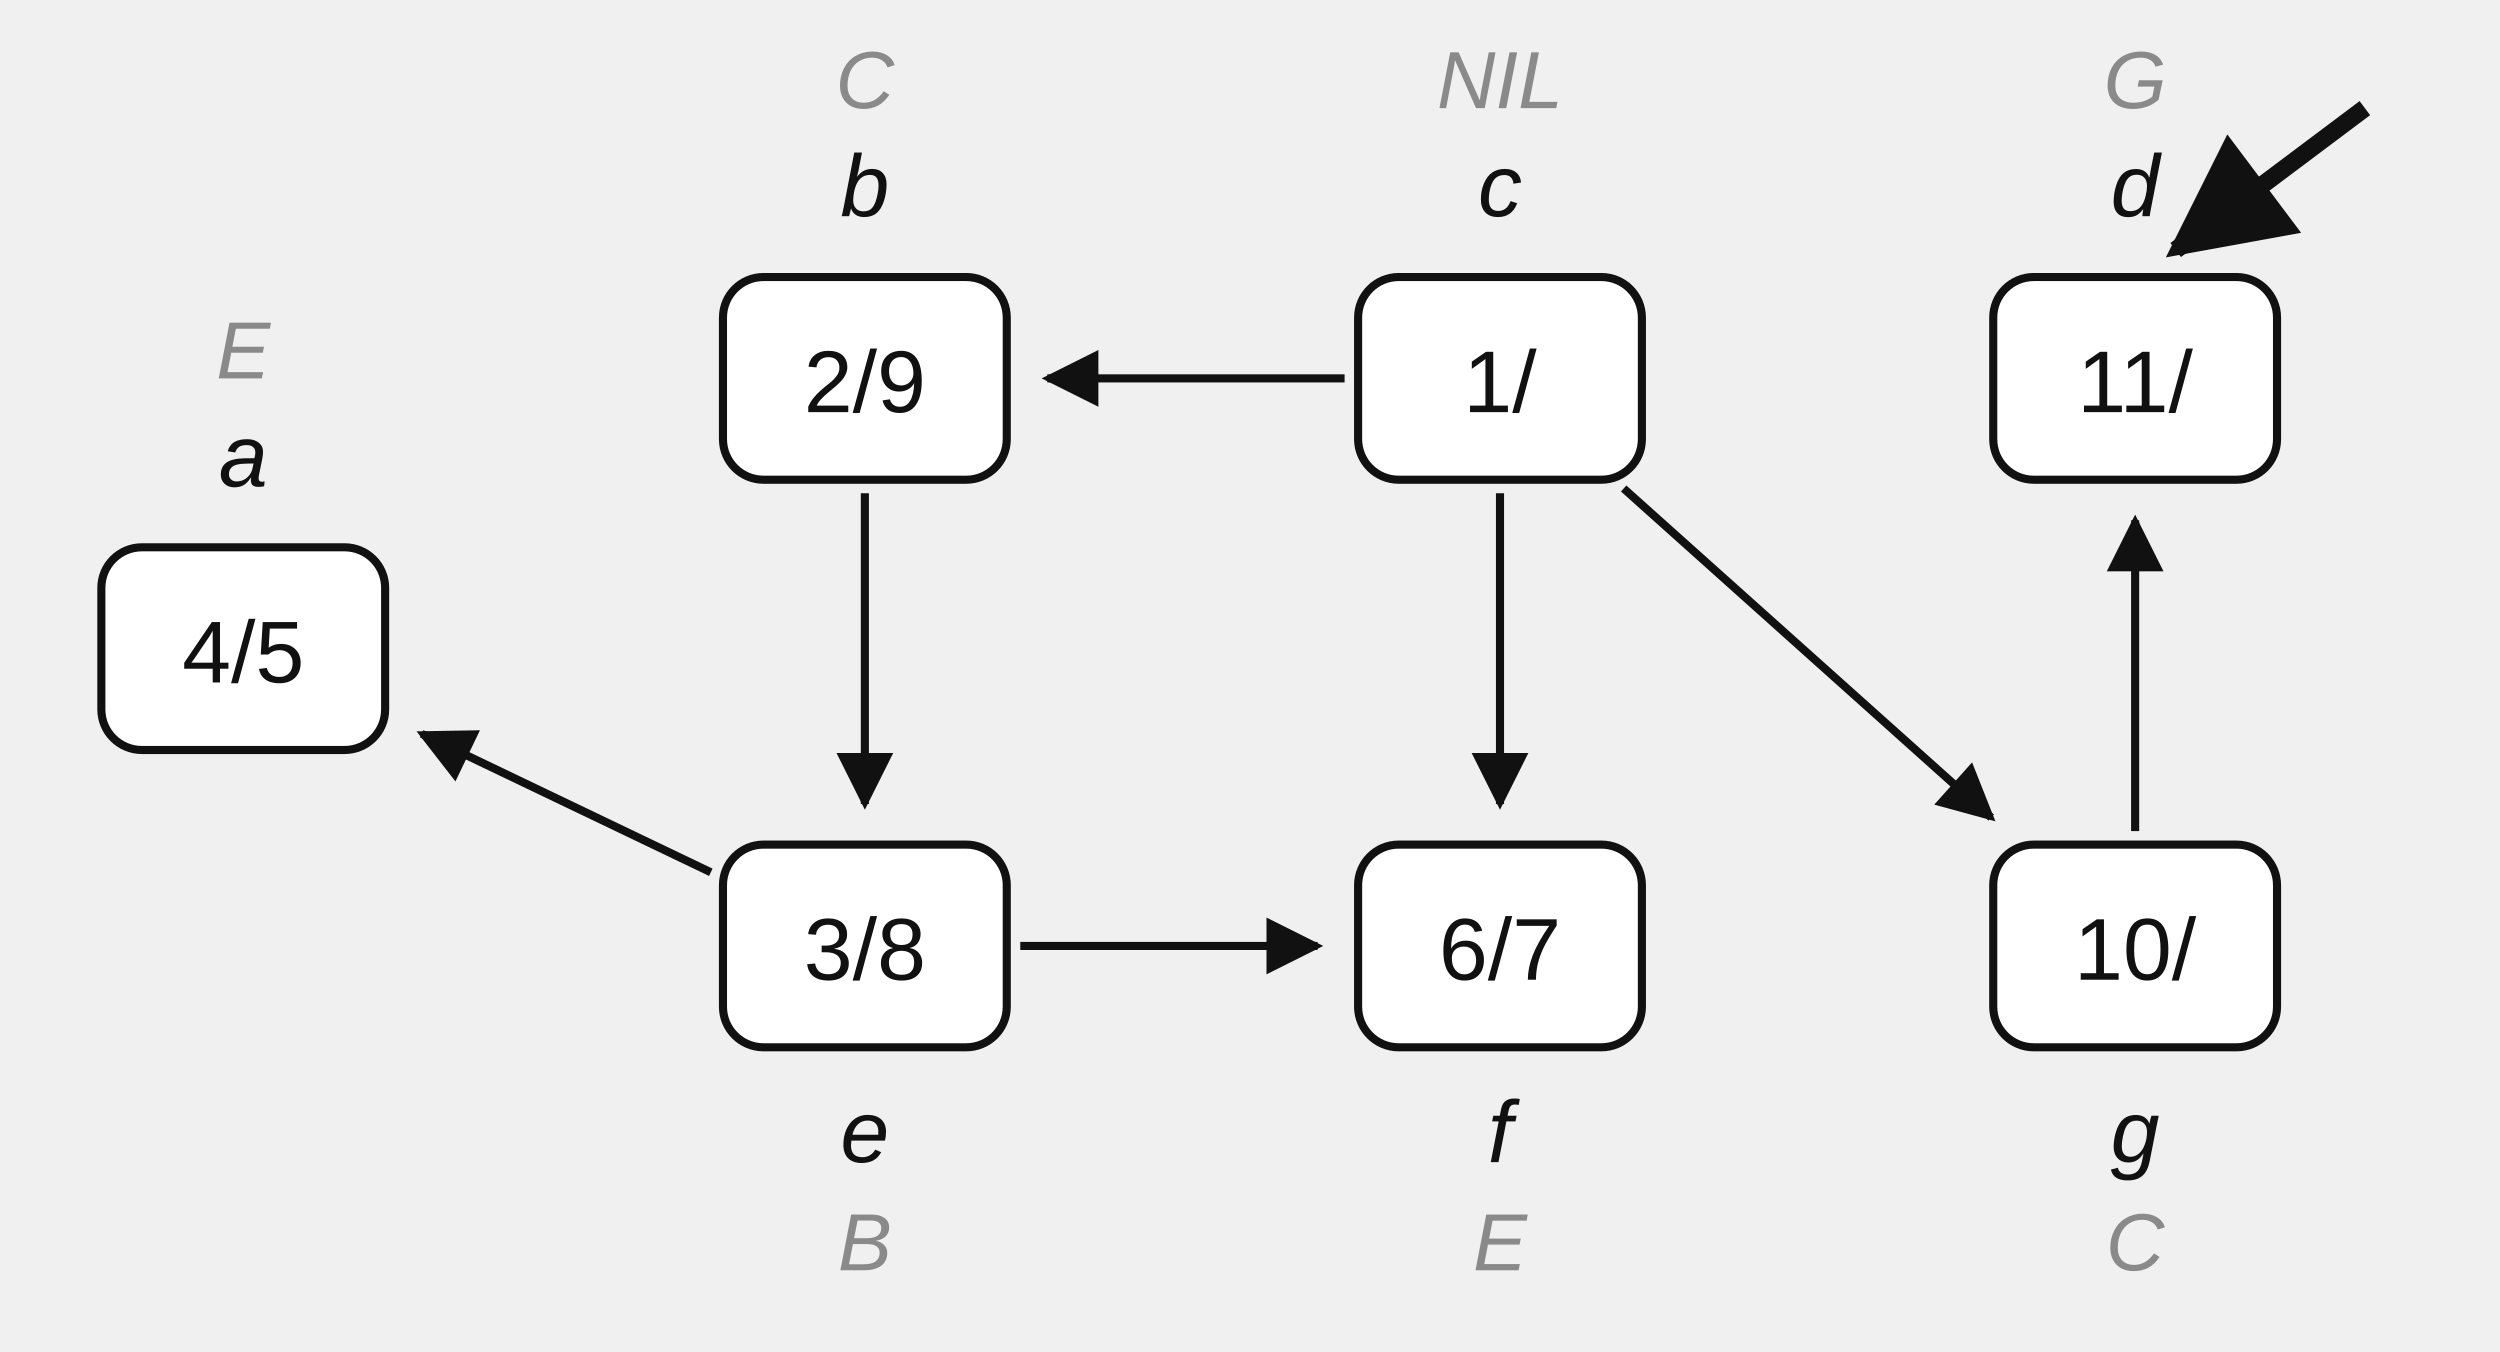
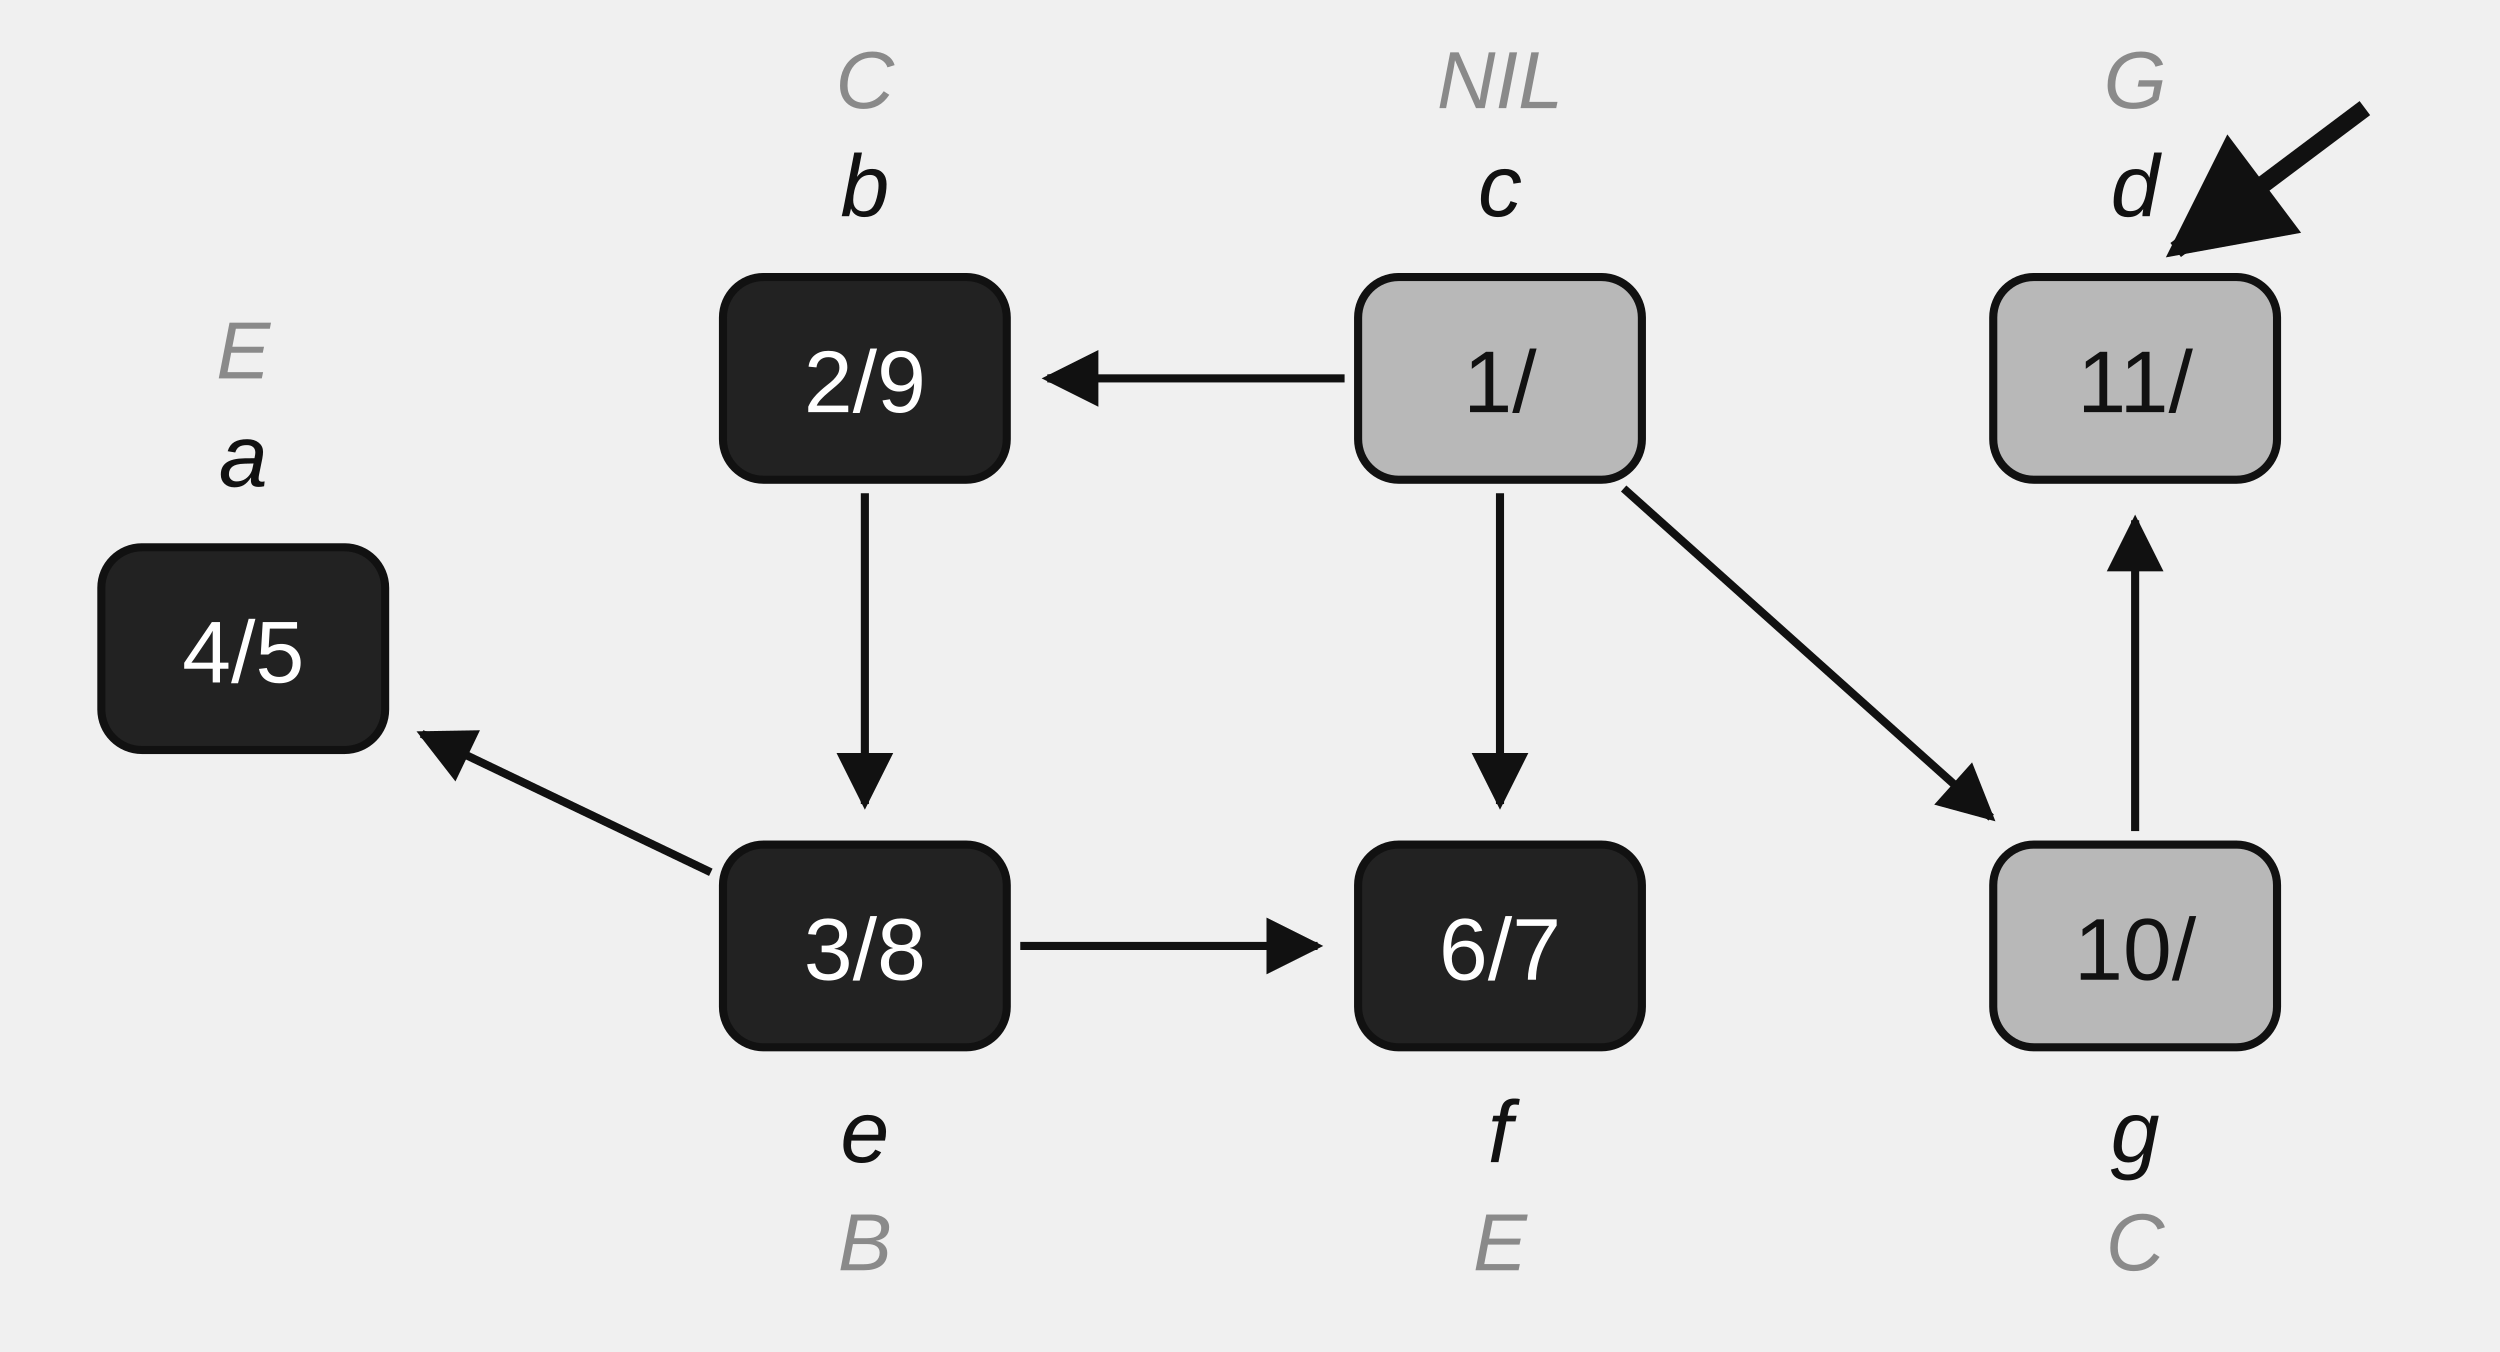
<svg xmlns="http://www.w3.org/2000/svg" viewBox="0 0 370 200" width="370" height="200" font-family="Arial, Helvetica, sans-serif">
  <defs>
    <marker id="a" viewBox="0 0 10 10" refX="9" refY="5" markerWidth="7" markerHeight="7" orient="auto-start-reverse">
      <path d="M 0 0 L 10 5 L 0 10 z" fill="#111" />
    </marker>
  </defs>
  <line x1="199.0" y1="56.0" x2="155.0" y2="56.0" stroke="#111" stroke-width="1.2" marker-end="url(#a)" />
  <line x1="222.0" y1="73.0" x2="222.0" y2="119.0" stroke="#111" stroke-width="1.2" marker-end="url(#a)" />
  <line x1="240.3" y1="72.3" x2="294.7" y2="121.0" stroke="#111" stroke-width="1.2" marker-end="url(#a)" />
  <line x1="128.0" y1="73.0" x2="128.0" y2="119.0" stroke="#111" stroke-width="1.2" marker-end="url(#a)" />
  <line x1="105.2" y1="129.1" x2="62.4" y2="108.6" stroke="#111" stroke-width="1.2" marker-end="url(#a)" />
  <line x1="151.0" y1="140.0" x2="195.0" y2="140.0" stroke="#111" stroke-width="1.2" marker-end="url(#a)" />
  <line x1="316.0" y1="123.0" x2="316.0" y2="77.0" stroke="#111" stroke-width="1.2" marker-end="url(#a)" />
-   <rect x="15.0" y="81.0" width="42" height="30" rx="6" fill="#fff" stroke="#111" stroke-width="1.2" />
-   <text x="36" y="101" text-anchor="middle" font-size="13" fill="#111" font-weight="normal" font-style="normal">4/5</text>
+   <rect x="15.0" y="81.0" width="42" height="30" rx="6" fill="#222" stroke="#111" stroke-width="1.2" />
+   <text x="36" y="101" text-anchor="middle" font-size="13" fill="#fff" font-weight="normal" font-style="normal">4/5</text>
  <text x="36" y="72" text-anchor="middle" font-size="13" fill="#111" font-weight="normal" font-style="italic">a</text>
  <text x="36" y="56" text-anchor="middle" font-size="12" fill="#8a8a8a" font-weight="normal" font-style="italic">E</text>
-   <rect x="107.0" y="41.0" width="42" height="30" rx="6" fill="#fff" stroke="#111" stroke-width="1.2" />
-   <text x="128" y="61" text-anchor="middle" font-size="13" fill="#111" font-weight="normal" font-style="normal">2/9</text>
+   <rect x="107.0" y="41.0" width="42" height="30" rx="6" fill="#222" stroke="#111" stroke-width="1.2" />
+   <text x="128" y="61" text-anchor="middle" font-size="13" fill="#fff" font-weight="normal" font-style="normal">2/9</text>
  <text x="128" y="32" text-anchor="middle" font-size="13" fill="#111" font-weight="normal" font-style="italic">b</text>
  <text x="128" y="16" text-anchor="middle" font-size="12" fill="#8a8a8a" font-weight="normal" font-style="italic">C</text>
-   <rect x="201.0" y="41.0" width="42" height="30" rx="6" fill="#fff" stroke="#111" stroke-width="1.2" />
+   <rect x="201.0" y="41.0" width="42" height="30" rx="6" fill="#b8b8b8" stroke="#111" stroke-width="1.2" />
  <text x="222" y="61" text-anchor="middle" font-size="13" fill="#111" font-weight="normal" font-style="normal">1/</text>
  <text x="222" y="32" text-anchor="middle" font-size="13" fill="#111" font-weight="normal" font-style="italic">c</text>
  <text x="222" y="16" text-anchor="middle" font-size="12" fill="#8a8a8a" font-weight="normal" font-style="italic">NIL</text>
-   <rect x="295.0" y="41.0" width="42" height="30" rx="6" fill="#fff" stroke="#111" stroke-width="1.2" />
+   <rect x="295.0" y="41.0" width="42" height="30" rx="6" fill="#b8b8b8" stroke="#111" stroke-width="1.2" />
  <text x="316" y="61" text-anchor="middle" font-size="13" fill="#111" font-weight="normal" font-style="normal">11/</text>
  <text x="316" y="32" text-anchor="middle" font-size="13" fill="#111" font-weight="normal" font-style="italic">d</text>
  <text x="316" y="16" text-anchor="middle" font-size="12" fill="#8a8a8a" font-weight="normal" font-style="italic">G</text>
-   <rect x="107.0" y="125.0" width="42" height="30" rx="6" fill="#fff" stroke="#111" stroke-width="1.2" />
-   <text x="128" y="145" text-anchor="middle" font-size="13" fill="#111" font-weight="normal" font-style="normal">3/8</text>
+   <rect x="107.0" y="125.0" width="42" height="30" rx="6" fill="#222" stroke="#111" stroke-width="1.2" />
+   <text x="128" y="145" text-anchor="middle" font-size="13" fill="#fff" font-weight="normal" font-style="normal">3/8</text>
  <text x="128" y="172" text-anchor="middle" font-size="13" fill="#111" font-weight="normal" font-style="italic">e</text>
  <text x="128" y="188" text-anchor="middle" font-size="12" fill="#8a8a8a" font-weight="normal" font-style="italic">B</text>
-   <rect x="201.0" y="125.0" width="42" height="30" rx="6" fill="#fff" stroke="#111" stroke-width="1.2" />
-   <text x="222" y="145" text-anchor="middle" font-size="13" fill="#111" font-weight="normal" font-style="normal">6/7</text>
+   <rect x="201.0" y="125.0" width="42" height="30" rx="6" fill="#222" stroke="#111" stroke-width="1.2" />
+   <text x="222" y="145" text-anchor="middle" font-size="13" fill="#fff" font-weight="normal" font-style="normal">6/7</text>
  <text x="222" y="172" text-anchor="middle" font-size="13" fill="#111" font-weight="normal" font-style="italic">f</text>
  <text x="222" y="188" text-anchor="middle" font-size="12" fill="#8a8a8a" font-weight="normal" font-style="italic">E</text>
-   <rect x="295.0" y="125.0" width="42" height="30" rx="6" fill="#fff" stroke="#111" stroke-width="1.2" />
+   <rect x="295.0" y="125.0" width="42" height="30" rx="6" fill="#b8b8b8" stroke="#111" stroke-width="1.2" />
  <text x="316" y="145" text-anchor="middle" font-size="13" fill="#111" font-weight="normal" font-style="normal">10/</text>
  <text x="316" y="172" text-anchor="middle" font-size="13" fill="#111" font-weight="normal" font-style="italic">g</text>
  <text x="316" y="188" text-anchor="middle" font-size="12" fill="#8a8a8a" font-weight="normal" font-style="italic">C</text>
  <path d="M 350 16 L 322 37.0" stroke="#111" stroke-width="2.6" marker-end="url(#a)" />
</svg>
